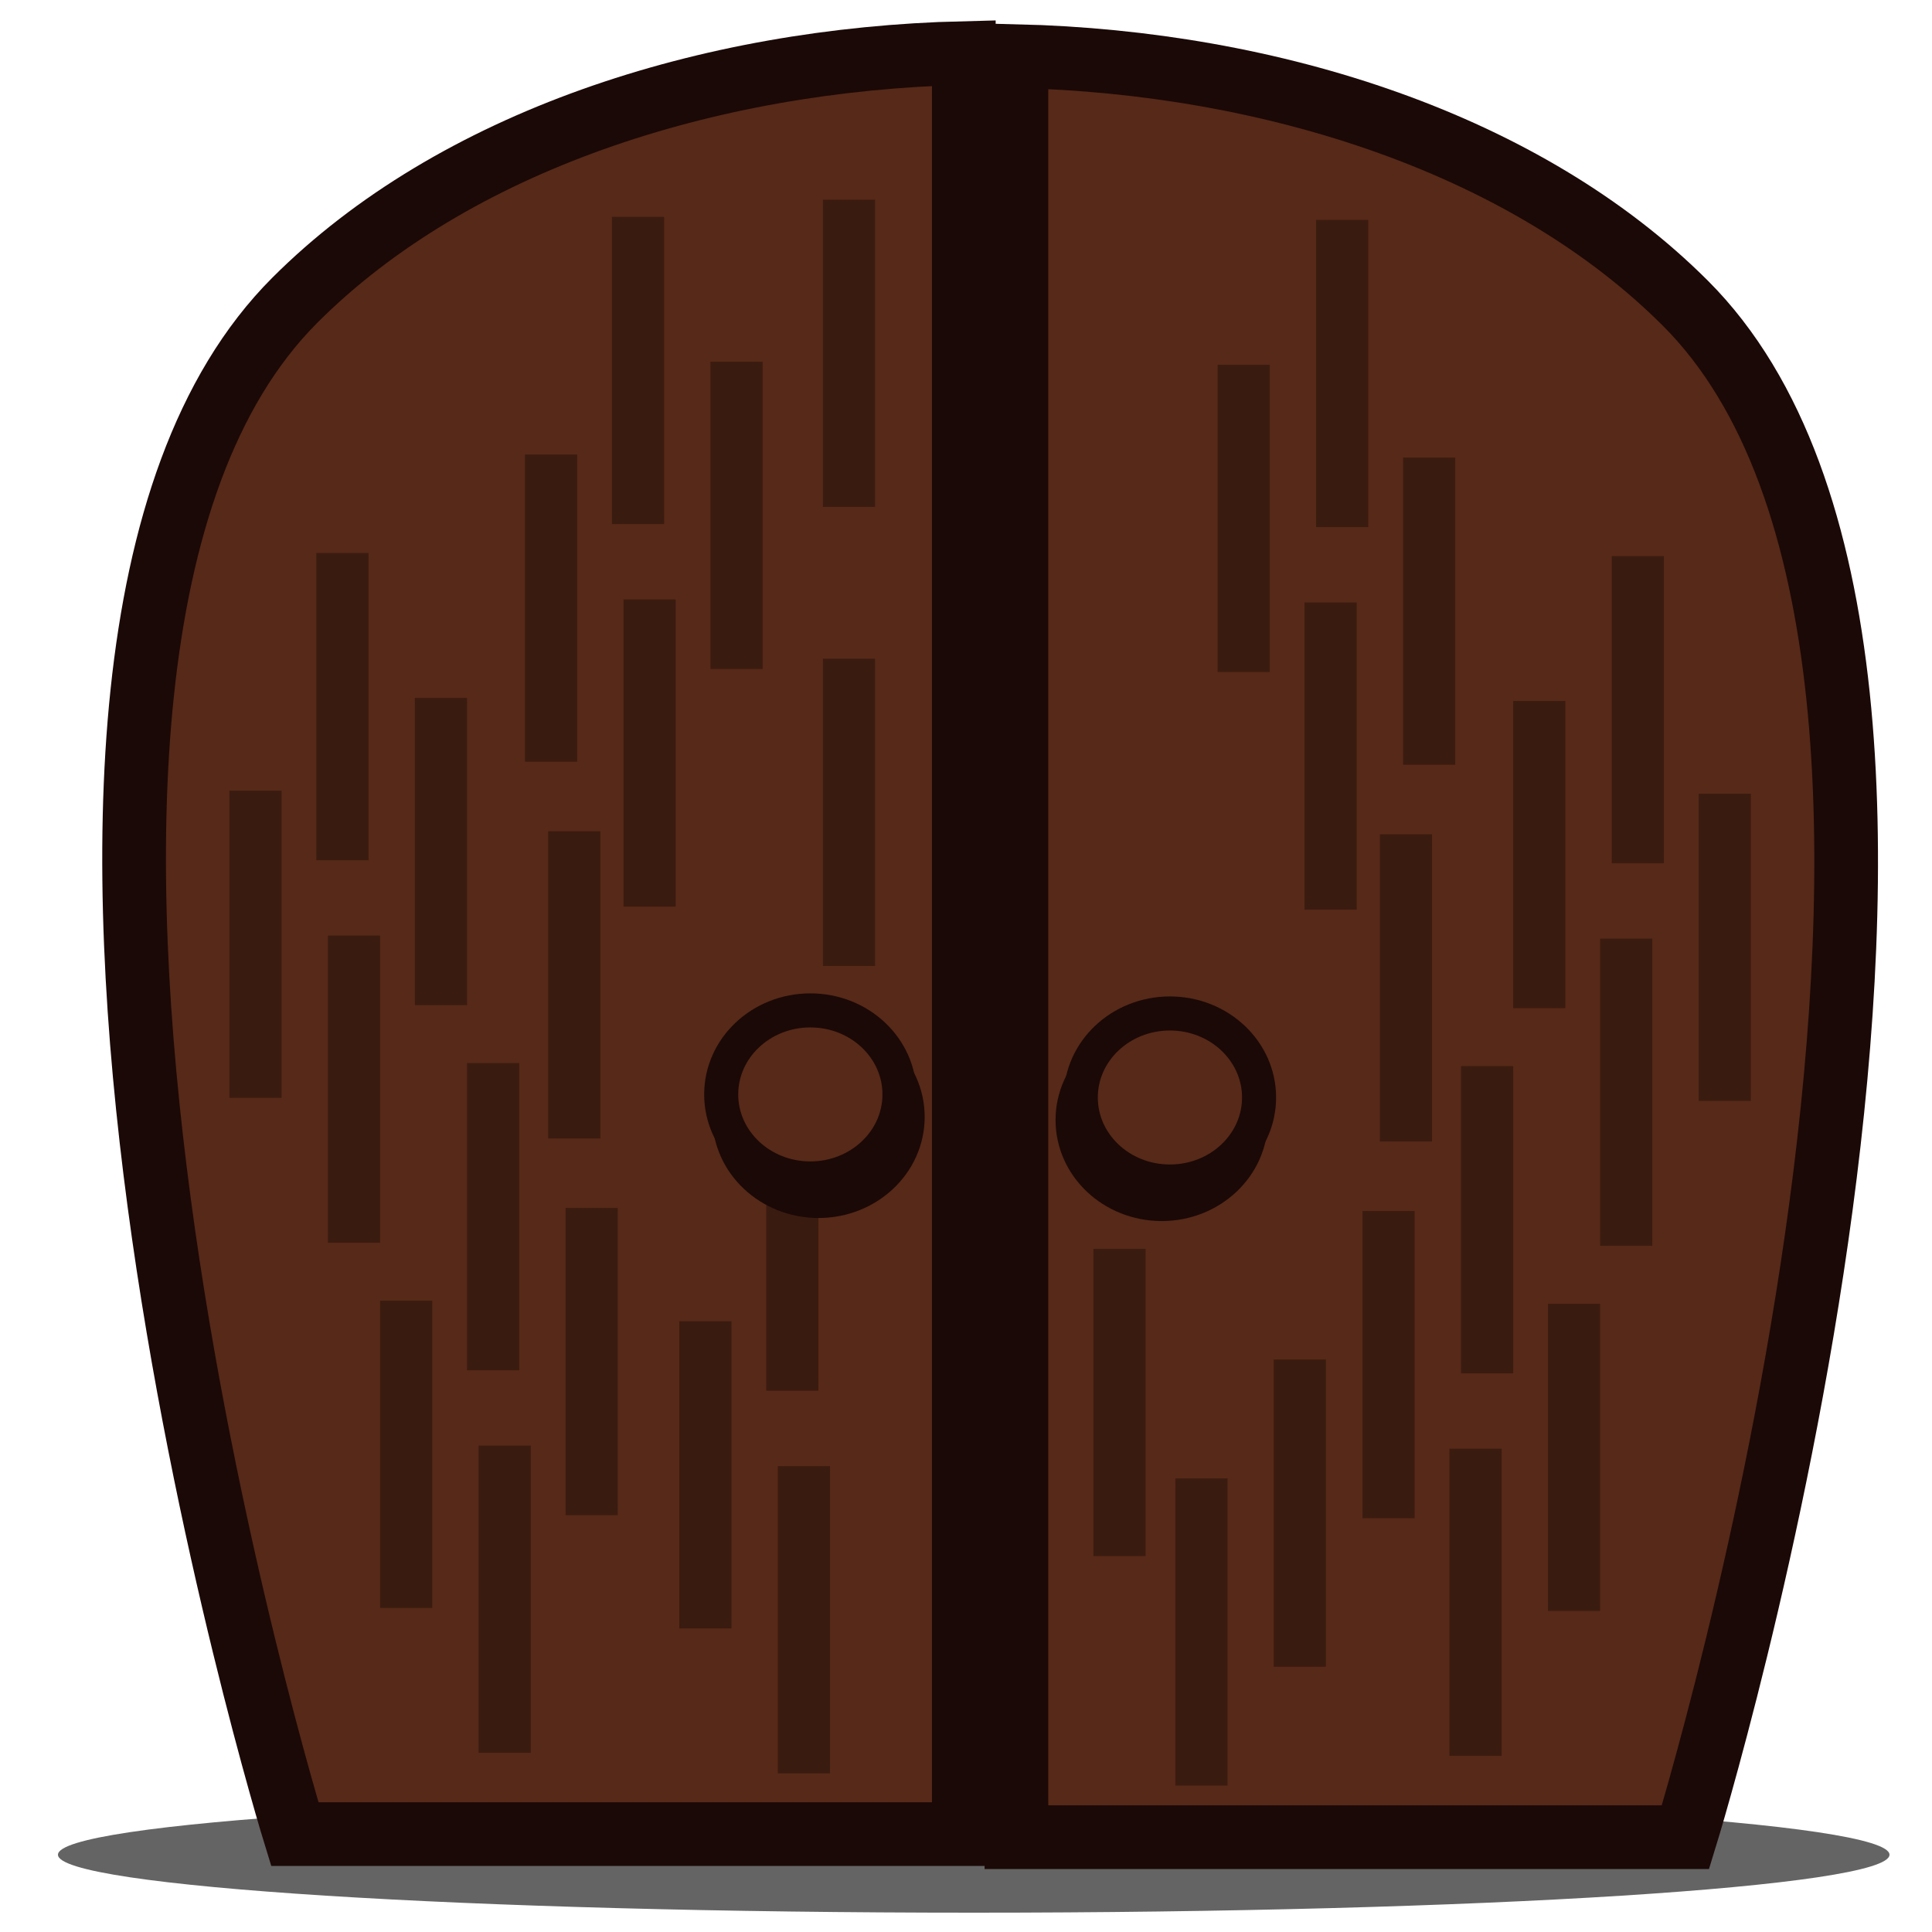
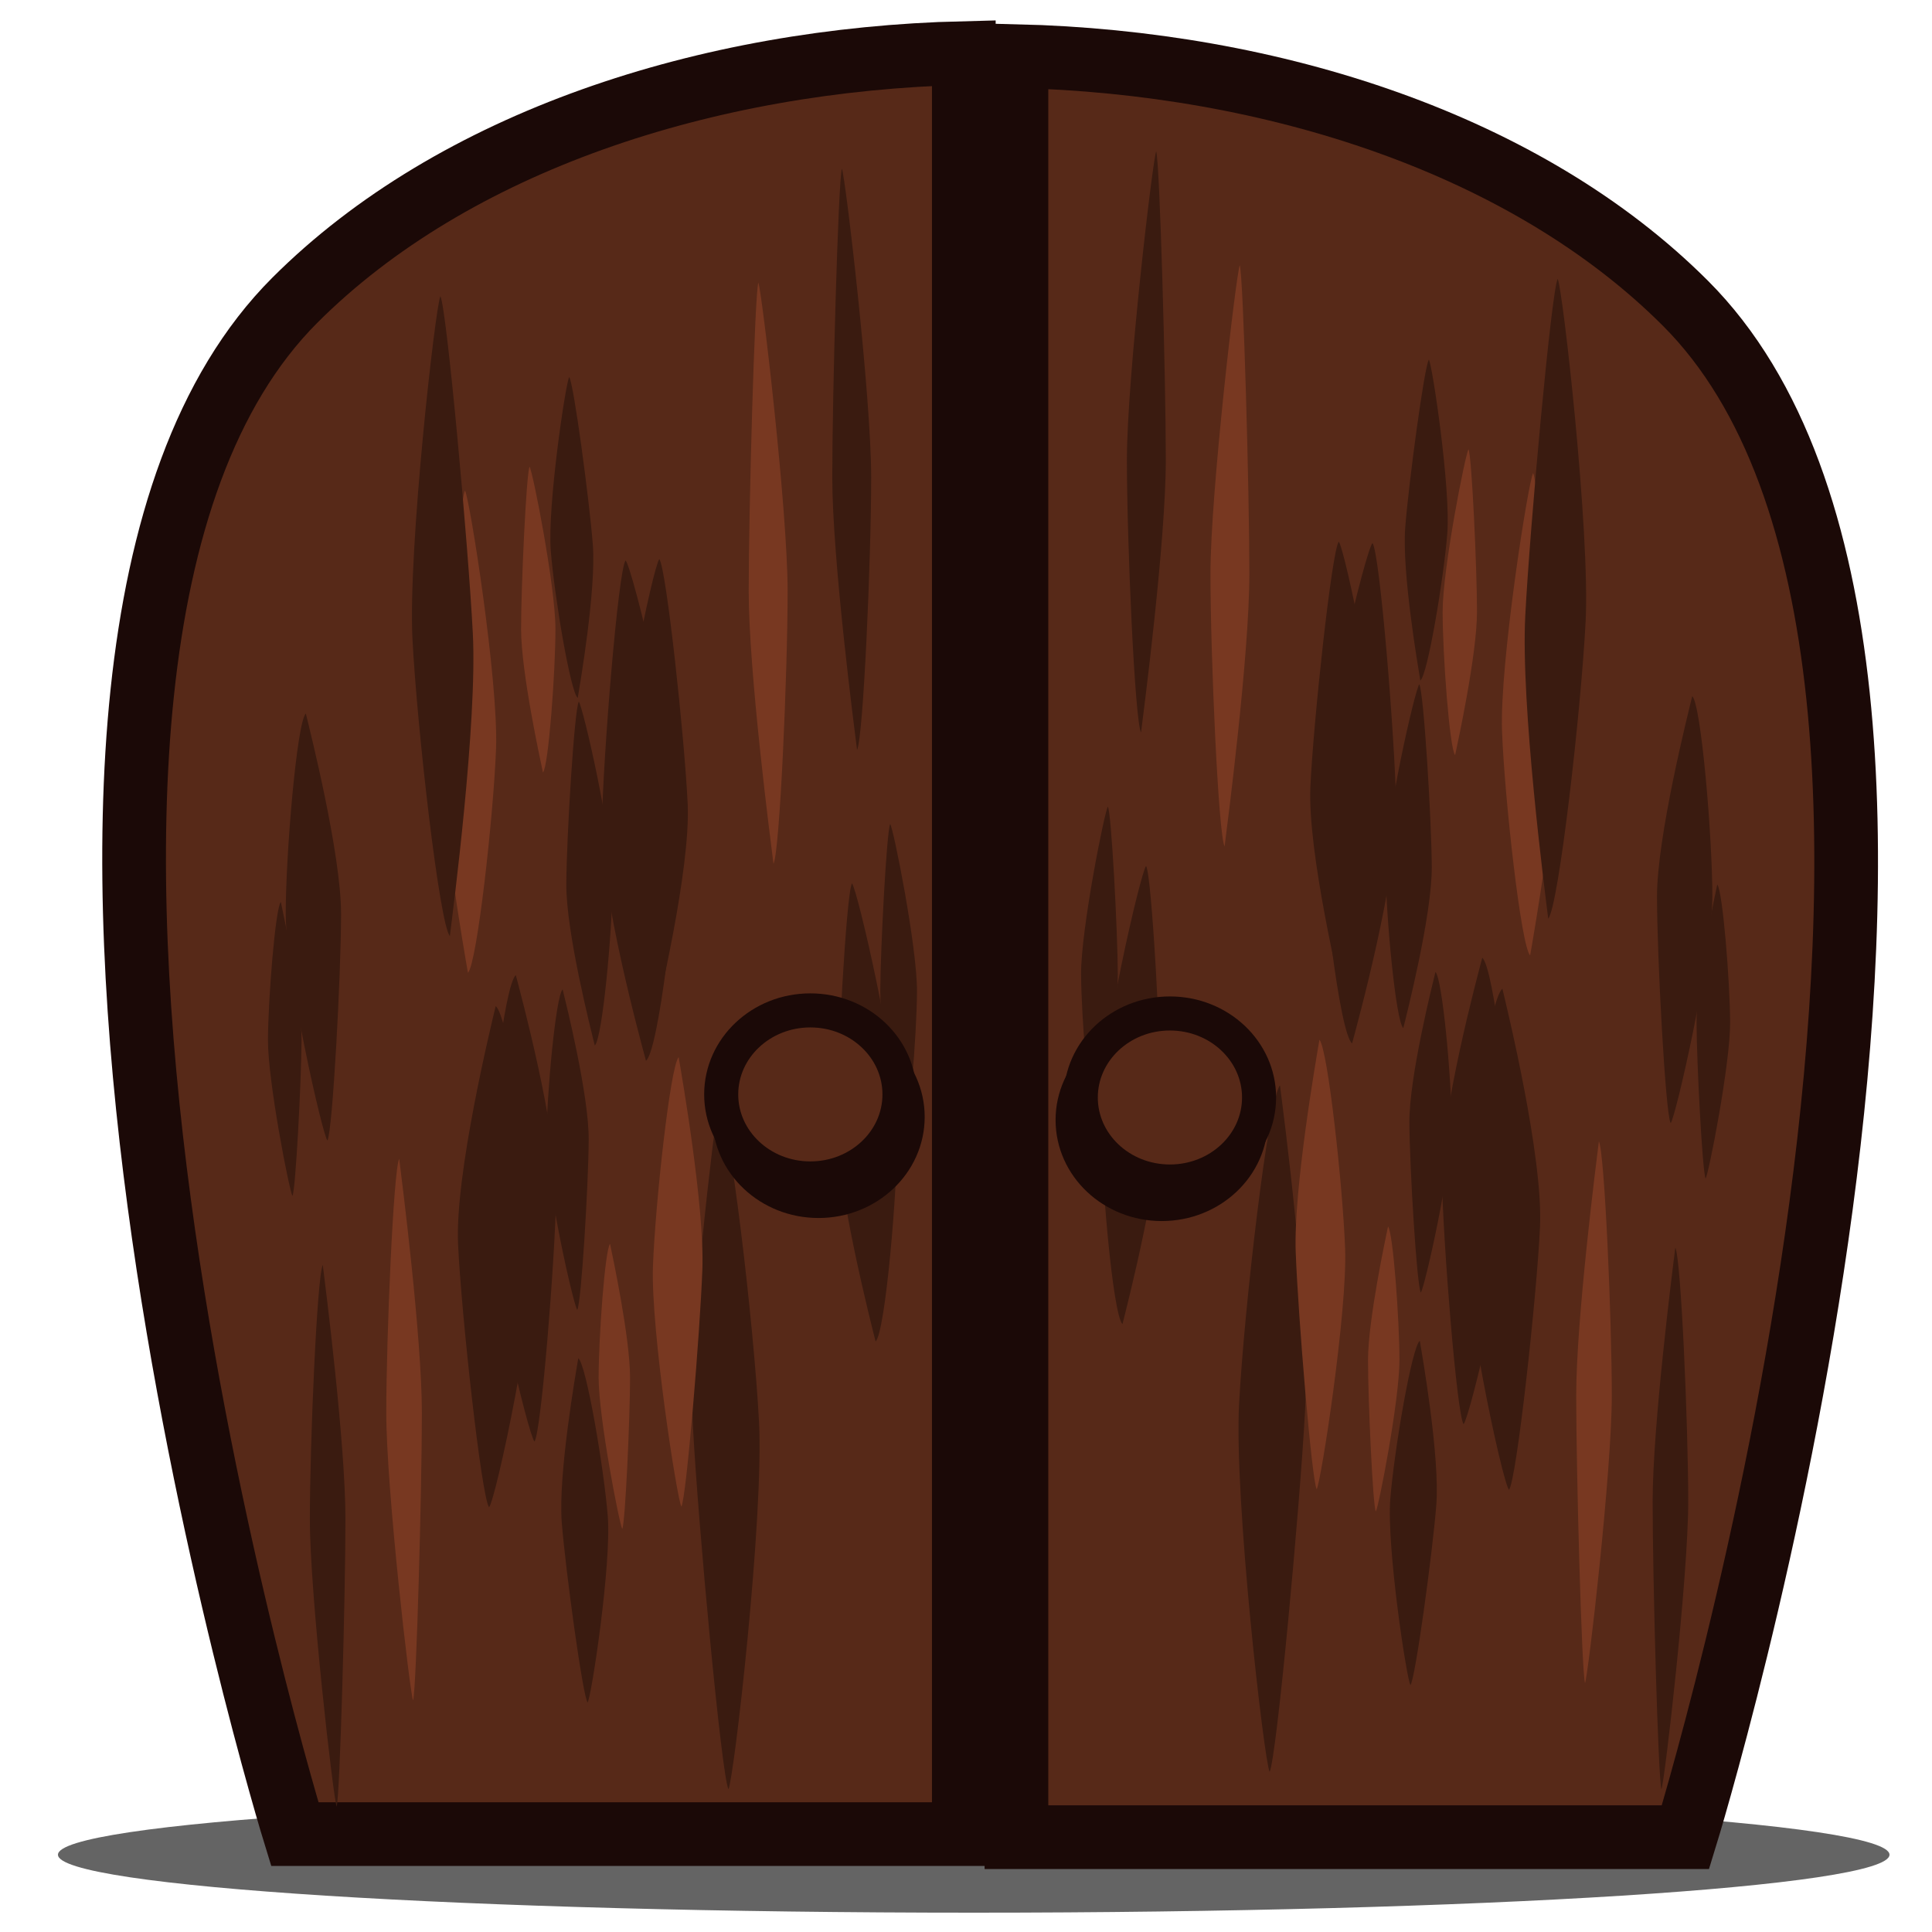
- <svg xmlns="http://www.w3.org/2000/svg" width="377.953" height="377.953" viewBox="0 0 100 100" version="1.1" id="svg1">
-   <defs id="defs1" />
+ <svg xmlns="http://www.w3.org/2000/svg" width="377.953" height="377.953" viewBox="0 0 100 100" version="1.1" id="svg1" xml:space="preserve">
+   <defs id="defs1">
+     <linearGradient id="linearGradient13895">
+       <stop style="stop-color:#000000;stop-opacity:1;" offset="0" id="stop13893" />
+     </linearGradient>
+     <filter style="color-interpolation-filters:sRGB;" id="filter14269" x="-0.312" y="-0.296" width="1.623" height="1.592">
+       <feGaussianBlur stdDeviation="0.205" result="blur" id="feGaussianBlur14263" />
+       <feComposite in="SourceGraphic" in2="blur" operator="in" result="composite1" id="feComposite14265" />
+       <feComposite in="composite1" in2="composite1" operator="in" result="composite2" id="feComposite14267" />
+     </filter>
+     <filter style="color-interpolation-filters:sRGB;" id="filter14269-5" x="-0.312" y="-0.296" width="1.623" height="1.592">
+       <feGaussianBlur stdDeviation="0.205" result="blur" id="feGaussianBlur14263-6" />
+       <feComposite in="SourceGraphic" in2="blur" operator="in" result="composite1" id="feComposite14265-2" />
+       <feComposite in="composite1" in2="composite1" operator="in" result="composite2" id="feComposite14267-9" />
+     </filter>
+   </defs>
  <g id="layer1">
    <ellipse style="fill:#000000;fill-opacity:0.608;stroke:none;stroke-width:1.763;stroke-dasharray:none;stroke-opacity:1" id="path28" cx="50.4" cy="96" rx="47.4" ry="3" />
    <rect style="fill:#3a1b10;fill-opacity:1;stroke:none;stroke-width:1.763;stroke-dasharray:none;stroke-opacity:1" id="rect40" width="2.7" height="15.9" x="44.761" y="63.586" />
    <path id="rect1" style="fill:#572918;fill-opacity:1;stroke:#1b0907;stroke-width:3.297;stroke-dasharray:none;stroke-opacity:1" d="M 49.887,2.746 C 36.583,3.066 23.469,7.331 15.258,15.542 c -18.713,18.713 0,79.392 0,79.392 h 34.629 z" />
-     <rect style="fill:#3a1b10;fill-opacity:1;stroke:none;stroke-width:1.763;stroke-dasharray:none;stroke-opacity:1" id="rect41" width="2.7" height="15.9" x="40.261" y="75.886" />
-     <rect style="fill:#3a1b10;fill-opacity:1;stroke:none;stroke-width:1.763;stroke-dasharray:none;stroke-opacity:1" id="rect42" width="2.7" height="15.9" x="39.661" y="56.086" />
+     <g id="g25" transform="matrix(-1.093359,0,0,-1.048761,62.62759,106.803)">
+       <path id="path1" style="fill:#3a1b10;fill-opacity:1;stroke-width:1.634;stroke-linecap:round" d="m 34.126,27.451 c -0.305,0.35 -2.284,9.847 -2.13,13.302 0.154,3.456 1.215,10.964 1.819,11.427 0.221,-0.972 1.933,-8.292 1.78,-11.747 -0.154,-3.456 -1.108,-12.498 -1.468,-12.982 z" />
+       <path id="path3" style="fill:#783821;fill-opacity:1;stroke-width:1.351;stroke-linecap:round" d="M 35.269,77.626 C 35.053,77.299 33.677,68.223 33.797,64.89 33.918,61.558 34.696,54.291 35.127,53.825 c 0.154,0.929 1.348,7.918 1.227,11.25 -0.12,3.333 -0.828,12.072 -1.086,12.551 z" />
+       <path id="path4" style="fill:#3a1b10;fill-opacity:1;stroke-width:1.056;stroke-linecap:round" d="m 29.88,67.207 c -0.193,-0.223 -1.611,-6.632 -1.598,-9.015 0.013,-2.383 0.484,-7.603 0.84,-7.956 0.156,0.655 1.363,5.584 1.349,7.967 -0.013,2.383 -0.384,8.65 -0.591,9.004 z" />
+       <path id="path8" style="fill:#3a1b10;fill-opacity:1;stroke-width:1.634;stroke-linecap:round" d="m 27.665,74.179 c -0.314,-0.334 -2.543,-9.719 -2.481,-13.18 0.062,-3.461 0.924,-11.021 1.515,-11.516 0.246,0.96 2.151,8.183 2.09,11.645 -0.062,3.461 -0.776,12.547 -1.123,13.051 z" />
+       <path id="path16" style="fill:#3a1b10;fill-opacity:1;stroke-width:1.259;stroke-linecap:round" d="m 17.425,93.513 c -0.163,-0.375 -1.387,-11.2 -1.387,-15.229 0,-4.029 0.371,-12.859 0.669,-13.459 0.134,1.106 1.173,9.43 1.173,13.459 0,4.029 -0.282,14.629 -0.455,15.229 z" />
+       <path id="path20" style="fill:#783821;fill-opacity:1;stroke-width:1.259;stroke-linecap:round" d="m 21.381,87.891 c -0.163,-0.375 -1.387,-11.2 -1.387,-15.229 0,-4.029 0.371,-12.859 0.669,-13.459 0.134,1.106 1.173,9.43 1.173,13.459 0,4.029 -0.282,14.629 -0.455,15.229 z" />
+       <path id="path21" style="fill:#3a1b10;fill-opacity:1;stroke-width:1.395;stroke-linecap:round" d="m 16.947,58.241 c -0.254,-0.296 -2.158,-8.828 -2.158,-12.004 0,-3.176 0.577,-10.136 1.04,-10.609 0.209,0.872 1.825,7.433 1.825,10.609 0,3.176 -0.438,11.531 -0.707,12.004 z" />
+       <path id="path22" style="fill:#3a1b10;fill-opacity:1;stroke-width:0.901;stroke-linecap:round" d="m 15.139,61.172 c -0.153,-0.204 -1.28,-6.083 -1.27,-8.269 0.011,-2.186 0.385,-6.974 0.667,-7.297 0.124,0.601 1.083,5.122 1.072,7.308 -0.011,2.186 -0.305,7.934 -0.47,8.259 z" />
+       <path id="path23" style="fill:#783821;fill-opacity:1;stroke-width:0.859;stroke-linecap:round" d="m 32.21,78.804 c -0.144,-0.197 -1.225,-5.892 -1.225,-8.012 0,-2.12 0.328,-6.765 0.591,-7.081 0.119,0.582 1.036,4.961 1.036,7.081 0,2.12 -0.249,7.696 -0.402,8.012 z" />
+       <path id="path24" style="fill:#3a1b10;fill-opacity:1;stroke-width:1.056;stroke-linecap:round" d="m 29.463,17.811 c -0.176,0.249 -1.136,6.826 -0.955,9.196 0.181,2.369 1.017,7.497 1.396,7.798 0.109,-0.674 0.963,-5.749 0.781,-8.118 -0.181,-2.369 -0.992,-8.553 -1.223,-8.875 z" />
+       <path id="path25" style="fill:#3a1b10;fill-opacity:1;stroke-width:1.784;stroke-linecap:round" d="m 22.796,13.531 c -0.255,0.469 -1.687,13.416 -1.447,18.157 0.24,4.741 1.395,15.069 1.935,15.725 0.162,-1.325 1.429,-11.297 1.189,-16.038 -0.24,-4.741 -1.349,-17.167 -1.678,-17.844 z" />
+     </g>
    <ellipse style="fill:#572918;fill-opacity:1;stroke:#1b0907;stroke-width:1.763;stroke-dasharray:none;stroke-opacity:1" id="ellipse14" cx="42.366" cy="57.813" rx="4.614" ry="4.349" />
    <ellipse style="fill:#572918;fill-opacity:1;stroke:#1b0907;stroke-width:1.763;stroke-dasharray:none;stroke-opacity:1" id="path2" cx="41.943" cy="56.647" rx="4.614" ry="4.349" />
-     <rect style="fill:#3a1b10;fill-opacity:1;stroke:none;stroke-width:1.763;stroke-dasharray:none;stroke-opacity:1" id="rect2" width="2.7" height="15.9" x="29.275" y="62.525" />
-     <rect style="fill:#3a1b10;fill-opacity:1;stroke:none;stroke-width:1.763;stroke-dasharray:none;stroke-opacity:1" id="rect3" width="2.7" height="15.9" x="24.775" y="74.825" />
-     <rect style="fill:#3a1b10;fill-opacity:1;stroke:none;stroke-width:1.763;stroke-dasharray:none;stroke-opacity:1" id="rect4" width="2.7" height="15.9" x="24.175" y="55.025" />
-     <rect style="fill:#3a1b10;fill-opacity:1;stroke:none;stroke-width:1.763;stroke-dasharray:none;stroke-opacity:1" id="rect5" width="2.7" height="15.9" x="19.675" y="67.325" />
-     <rect style="fill:#3a1b10;fill-opacity:1;stroke:none;stroke-width:1.763;stroke-dasharray:none;stroke-opacity:1" id="rect6" width="2.7" height="15.9" x="21.475" y="36.125" />
-     <rect style="fill:#3a1b10;fill-opacity:1;stroke:none;stroke-width:1.763;stroke-dasharray:none;stroke-opacity:1" id="rect7" width="2.7" height="15.9" x="16.975" y="48.425" />
-     <rect style="fill:#3a1b10;fill-opacity:1;stroke:none;stroke-width:1.763;stroke-dasharray:none;stroke-opacity:1" id="rect8" width="2.7" height="15.9" x="16.375" y="28.625" />
-     <rect style="fill:#3a1b10;fill-opacity:1;stroke:none;stroke-width:1.763;stroke-dasharray:none;stroke-opacity:1" id="rect9" width="2.7" height="15.9" x="11.875" y="40.925" />
-     <rect style="fill:#3a1b10;fill-opacity:1;stroke:none;stroke-width:1.763;stroke-dasharray:none;stroke-opacity:1" id="rect10" width="2.7" height="15.9" x="36.775" y="18.725" />
-     <rect style="fill:#3a1b10;fill-opacity:1;stroke:none;stroke-width:1.763;stroke-dasharray:none;stroke-opacity:1" id="rect11" width="2.7" height="15.9" x="32.275" y="31.025" />
-     <rect style="fill:#3a1b10;fill-opacity:1;stroke:none;stroke-width:1.763;stroke-dasharray:none;stroke-opacity:1" id="rect12" width="2.7" height="15.9" x="31.675" y="11.225" />
-     <rect style="fill:#3a1b10;fill-opacity:1;stroke:none;stroke-width:1.763;stroke-dasharray:none;stroke-opacity:1" id="rect13" width="2.7" height="15.9" x="27.175" y="23.525" />
-     <rect style="fill:#3a1b10;fill-opacity:1;stroke:none;stroke-width:1.763;stroke-dasharray:none;stroke-opacity:1" id="rect14" width="2.7" height="15.9" x="28.375" y="43.025" />
-     <g id="g28" transform="matrix(-1,0,0,1,99.85207,-3.545834)">
-       <path id="path14" style="fill:#572918;fill-opacity:1;stroke:#1b0907;stroke-width:3.297;stroke-dasharray:none;stroke-opacity:1" d="M 47.242,6.45 C 33.937,6.77 20.823,11.035 12.612,19.246 c -18.713,18.713 0,79.392 0,79.392 H 47.242 Z" />
-       <ellipse style="fill:#572918;fill-opacity:1;stroke:#1b0907;stroke-width:1.763;stroke-dasharray:none;stroke-opacity:1" id="ellipse15" cx="39.721" cy="61.517" rx="4.614" ry="4.349" />
-       <ellipse style="fill:#572918;fill-opacity:1;stroke:#1b0907;stroke-width:1.763;stroke-dasharray:none;stroke-opacity:1" id="ellipse16" cx="39.297" cy="60.352" rx="4.614" ry="4.349" />
-       <rect style="fill:#3a1b10;fill-opacity:1;stroke:none;stroke-width:1.763;stroke-dasharray:none;stroke-opacity:1" id="rect16" width="2.7" height="15.9" x="26.629" y="66.229" />
-       <rect style="fill:#3a1b10;fill-opacity:1;stroke:none;stroke-width:1.763;stroke-dasharray:none;stroke-opacity:1" id="rect17" width="2.7" height="15.9" x="22.129" y="78.529" />
-       <rect style="fill:#3a1b10;fill-opacity:1;stroke:none;stroke-width:1.763;stroke-dasharray:none;stroke-opacity:1" id="rect18" width="2.7" height="15.9" x="21.529" y="58.729" />
-       <rect style="fill:#3a1b10;fill-opacity:1;stroke:none;stroke-width:1.763;stroke-dasharray:none;stroke-opacity:1" id="rect19" width="2.7" height="15.9" x="17.029" y="71.029" />
-       <rect style="fill:#3a1b10;fill-opacity:1;stroke:none;stroke-width:1.763;stroke-dasharray:none;stroke-opacity:1" id="rect20" width="2.7" height="15.9" x="18.829" y="39.829" />
-       <rect style="fill:#3a1b10;fill-opacity:1;stroke:none;stroke-width:1.763;stroke-dasharray:none;stroke-opacity:1" id="rect21" width="2.7" height="15.9" x="14.329" y="52.129" />
-       <rect style="fill:#3a1b10;fill-opacity:1;stroke:none;stroke-width:1.763;stroke-dasharray:none;stroke-opacity:1" id="rect22" width="2.7" height="15.9" x="13.729" y="32.329" />
-       <rect style="fill:#3a1b10;fill-opacity:1;stroke:none;stroke-width:1.763;stroke-dasharray:none;stroke-opacity:1" id="rect23" width="2.7" height="15.9" x="9.229" y="44.629" />
-       <rect style="fill:#3a1b10;fill-opacity:1;stroke:none;stroke-width:1.763;stroke-dasharray:none;stroke-opacity:1" id="rect24" width="2.7" height="15.9" x="34.129" y="22.429" />
-       <rect style="fill:#3a1b10;fill-opacity:1;stroke:none;stroke-width:1.763;stroke-dasharray:none;stroke-opacity:1" id="rect25" width="2.7" height="15.9" x="29.629" y="34.729" />
-       <rect style="fill:#3a1b10;fill-opacity:1;stroke:none;stroke-width:1.763;stroke-dasharray:none;stroke-opacity:1" id="rect26" width="2.7" height="15.9" x="29.029" y="14.929" />
-       <rect style="fill:#3a1b10;fill-opacity:1;stroke:none;stroke-width:1.763;stroke-dasharray:none;stroke-opacity:1" id="rect27" width="2.7" height="15.9" x="24.529" y="27.229" />
-       <rect style="fill:#3a1b10;fill-opacity:1;stroke:none;stroke-width:1.763;stroke-dasharray:none;stroke-opacity:1" id="rect28" width="2.7" height="15.9" x="25.729" y="46.729" />
+     <path id="path14" style="fill:#572918;fill-opacity:1;stroke:#1b0907;stroke-width:3.297;stroke-dasharray:none;stroke-opacity:1" d="m 52.611,2.904 c 13.305,0.32 26.419,4.585 34.629,12.796 18.713,18.713 0,79.392 0,79.392 H 52.611 Z" />
+     <g id="g37" transform="matrix(1.093359,0,0,-1.048761,40.79267,105.903)">
+       <path id="path26" style="fill:#3a1b10;fill-opacity:1;stroke-width:1.634;stroke-linecap:round" d="m 34.126,27.451 c -0.305,0.35 -2.284,9.847 -2.13,13.302 0.154,3.456 1.215,10.964 1.819,11.427 0.221,-0.972 1.933,-8.292 1.78,-11.747 -0.154,-3.456 -1.108,-12.498 -1.468,-12.982 z" />
+       <path id="path27" style="fill:#783821;fill-opacity:1;stroke-width:1.351;stroke-linecap:round" d="M 35.269,77.626 C 35.053,77.299 33.677,68.223 33.797,64.89 33.918,61.558 34.696,54.291 35.127,53.825 c 0.154,0.929 1.348,7.918 1.227,11.25 -0.12,3.333 -0.828,12.072 -1.086,12.551 z" />
+       <path id="path29" style="fill:#3a1b10;fill-opacity:1;stroke-width:1.056;stroke-linecap:round" d="m 29.88,67.207 c -0.193,-0.223 -1.611,-6.632 -1.598,-9.015 0.013,-2.383 0.484,-7.603 0.84,-7.956 0.156,0.655 1.363,5.584 1.349,7.967 -0.013,2.383 -0.384,8.65 -0.591,9.004 z" />
+       <path id="path30" style="fill:#3a1b10;fill-opacity:1;stroke-width:1.634;stroke-linecap:round" d="m 27.665,74.179 c -0.314,-0.334 -2.543,-9.719 -2.481,-13.18 0.062,-3.461 0.924,-11.021 1.515,-11.516 0.246,0.96 2.151,8.183 2.09,11.645 -0.062,3.461 -0.776,12.547 -1.123,13.051 z" />
+       <path id="path31" style="fill:#3a1b10;fill-opacity:1;stroke-width:1.259;stroke-linecap:round" d="m 17.425,93.513 c -0.163,-0.375 -1.387,-11.2 -1.387,-15.229 0,-4.029 0.371,-12.859 0.669,-13.459 0.134,1.106 1.173,9.43 1.173,13.459 0,4.029 -0.282,14.629 -0.455,15.229 z" />
+       <path id="path32" style="fill:#783821;fill-opacity:1;stroke-width:1.259;stroke-linecap:round" d="m 21.381,87.891 c -0.163,-0.375 -1.387,-11.2 -1.387,-15.229 0,-4.029 0.371,-12.859 0.669,-13.459 0.134,1.106 1.173,9.43 1.173,13.459 0,4.029 -0.282,14.629 -0.455,15.229 z" />
+       <path id="path33" style="fill:#3a1b10;fill-opacity:1;stroke-width:1.395;stroke-linecap:round" d="m 16.947,58.241 c -0.254,-0.296 -2.158,-8.828 -2.158,-12.004 0,-3.176 0.577,-10.136 1.04,-10.609 0.209,0.872 1.825,7.433 1.825,10.609 0,3.176 -0.438,11.531 -0.707,12.004 z" />
+       <path id="path34" style="fill:#3a1b10;fill-opacity:1;stroke-width:0.901;stroke-linecap:round" d="m 15.139,61.172 c -0.153,-0.204 -1.28,-6.083 -1.27,-8.269 0.011,-2.186 0.385,-6.974 0.667,-7.297 0.124,0.601 1.083,5.122 1.072,7.308 -0.011,2.186 -0.305,7.934 -0.47,8.259 z" />
+       <path id="path35" style="fill:#783821;fill-opacity:1;stroke-width:0.859;stroke-linecap:round" d="m 32.21,78.804 c -0.144,-0.197 -1.225,-5.892 -1.225,-8.012 0,-2.12 0.328,-6.765 0.591,-7.081 0.119,0.582 1.036,4.961 1.036,7.081 0,2.12 -0.249,7.696 -0.402,8.012 z" />
+       <path id="path36" style="fill:#3a1b10;fill-opacity:1;stroke-width:1.056;stroke-linecap:round" d="m 29.463,17.811 c -0.176,0.249 -1.136,6.826 -0.955,9.196 0.181,2.369 1.017,7.497 1.396,7.798 0.109,-0.674 0.963,-5.749 0.781,-8.118 -0.181,-2.369 -0.992,-8.553 -1.223,-8.875 z" />
+       <path id="path37" style="fill:#3a1b10;fill-opacity:1;stroke-width:1.784;stroke-linecap:round" d="m 22.796,13.531 c -0.255,0.469 -1.687,13.416 -1.447,18.157 0.24,4.741 1.395,15.069 1.935,15.725 0.162,-1.325 1.429,-11.297 1.189,-16.038 -0.24,-4.741 -1.349,-17.167 -1.678,-17.844 z" />
    </g>
-     <rect style="fill:#3a1b10;fill-opacity:1;stroke:none;stroke-width:1.763;stroke-dasharray:none;stroke-opacity:1" id="rect43" width="2.7" height="15.9" x="35.161" y="68.386" />
-     <rect style="fill:#3a1b10;fill-opacity:1;stroke:none;stroke-width:1.763;stroke-dasharray:none;stroke-opacity:1" id="rect44" width="2.7" height="15.9" x="42.594" y="34.096" />
-     <rect style="fill:#3a1b10;fill-opacity:1;stroke:none;stroke-width:1.763;stroke-dasharray:none;stroke-opacity:1" id="rect45" width="2.7" height="15.9" x="42.594" y="10.337" />
-     <rect style="fill:#3a1b10;fill-opacity:1;stroke:none;stroke-width:1.763;stroke-dasharray:none;stroke-opacity:1" id="rect46" width="2.7" height="15.9" x="56.595" y="64.643" />
-     <rect style="fill:#3a1b10;fill-opacity:1;stroke:none;stroke-width:1.763;stroke-dasharray:none;stroke-opacity:1" id="rect47" width="2.7" height="15.9" x="60.837" y="76.522" />
-     <rect style="fill:#3a1b10;fill-opacity:1;stroke:none;stroke-width:1.763;stroke-dasharray:none;stroke-opacity:1" id="rect48" width="2.7" height="15.9" x="65.929" y="70.37" />
+     <ellipse style="fill:#572918;fill-opacity:1;stroke:#1b0907;stroke-width:1.763;stroke-dasharray:none;stroke-opacity:1" id="ellipse15" cx="-60.132" cy="57.971" rx="4.614" ry="4.349" transform="scale(-1,1)" />
+     <g id="g48" transform="matrix(-1,0,0,0.9774949,103.4203,1.20451)">
+       <path id="path38" style="fill:#3a1b10;fill-opacity:1;stroke-width:1.634;stroke-linecap:round" d="m 34.126,27.451 c -0.305,0.35 -2.284,9.847 -2.13,13.302 0.154,3.456 1.215,10.964 1.819,11.427 0.221,-0.972 1.933,-8.292 1.78,-11.747 -0.154,-3.456 -1.108,-12.498 -1.468,-12.982 z" />
+       <path id="path39" style="fill:#783821;fill-opacity:1;stroke-width:1.351;stroke-linecap:round" d="M 35.269,77.626 C 35.053,77.299 33.677,68.223 33.797,64.89 33.918,61.558 34.696,54.291 35.127,53.825 c 0.154,0.929 1.348,7.918 1.227,11.25 -0.12,3.333 -0.828,12.072 -1.086,12.551 z" />
+       <path id="path40" style="fill:#3a1b10;fill-opacity:1;stroke-width:1.056;stroke-linecap:round" d="m 29.88,67.207 c -0.193,-0.223 -1.611,-6.632 -1.598,-9.015 0.013,-2.383 0.484,-7.603 0.84,-7.956 0.156,0.655 1.363,5.584 1.349,7.967 -0.013,2.383 -0.384,8.65 -0.591,9.004 z" />
+       <path id="path41" style="fill:#3a1b10;fill-opacity:1;stroke-width:1.634;stroke-linecap:round" d="m 27.665,74.179 c -0.314,-0.334 -2.543,-9.719 -2.481,-13.18 0.062,-3.461 0.924,-11.021 1.515,-11.516 0.246,0.96 2.151,8.183 2.09,11.645 -0.062,3.461 -0.776,12.547 -1.123,13.051 z" />
+       <path id="path42" style="fill:#3a1b10;fill-opacity:1;stroke-width:1.259;stroke-linecap:round" d="m 17.425,93.513 c -0.163,-0.375 -1.387,-11.2 -1.387,-15.229 0,-4.029 0.371,-12.859 0.669,-13.459 0.134,1.106 1.173,9.43 1.173,13.459 0,4.029 -0.282,14.629 -0.455,15.229 z" />
+       <path id="path43" style="fill:#783821;fill-opacity:1;stroke-width:1.259;stroke-linecap:round" d="m 21.381,87.891 c -0.163,-0.375 -1.387,-11.2 -1.387,-15.229 0,-4.029 0.371,-12.859 0.669,-13.459 0.134,1.106 1.173,9.43 1.173,13.459 0,4.029 -0.282,14.629 -0.455,15.229 z" />
+       <path id="path44" style="fill:#3a1b10;fill-opacity:1;stroke-width:1.395;stroke-linecap:round" d="m 16.947,58.241 c -0.254,-0.296 -2.158,-8.828 -2.158,-12.004 0,-3.176 0.577,-10.136 1.04,-10.609 0.209,0.872 1.825,7.433 1.825,10.609 0,3.176 -0.438,11.531 -0.707,12.004 z" />
+       <path id="path45" style="fill:#3a1b10;fill-opacity:1;stroke-width:0.901;stroke-linecap:round" d="m 15.139,61.172 c -0.153,-0.204 -1.28,-6.083 -1.27,-8.269 0.011,-2.186 0.385,-6.974 0.667,-7.297 0.124,0.601 1.083,5.122 1.072,7.308 -0.011,2.186 -0.305,7.934 -0.47,8.259 z" />
+       <path id="path46" style="fill:#783821;fill-opacity:1;stroke-width:0.859;stroke-linecap:round" d="m 32.21,78.804 c -0.144,-0.197 -1.225,-5.892 -1.225,-8.012 0,-2.12 0.328,-6.765 0.591,-7.081 0.119,0.582 1.036,4.961 1.036,7.081 0,2.12 -0.249,7.696 -0.402,8.012 z" />
+       <path id="path47" style="fill:#3a1b10;fill-opacity:1;stroke-width:1.056;stroke-linecap:round" d="m 29.463,17.811 c -0.176,0.249 -1.136,6.826 -0.955,9.196 0.181,2.369 1.017,7.497 1.396,7.798 0.109,-0.674 0.963,-5.749 0.781,-8.118 -0.181,-2.369 -0.992,-8.553 -1.223,-8.875 z" />
+       <path id="path48" style="fill:#3a1b10;fill-opacity:1;stroke-width:1.784;stroke-linecap:round" d="m 22.796,13.531 c -0.255,0.469 -1.687,13.416 -1.447,18.157 0.24,4.741 1.395,15.069 1.935,15.725 0.162,-1.325 1.429,-11.297 1.189,-16.038 -0.24,-4.741 -1.349,-17.167 -1.678,-17.844 z" />
+     </g>
+     <ellipse style="fill:#572918;fill-opacity:1;stroke:#1b0907;stroke-width:1.763;stroke-dasharray:none;stroke-opacity:1" id="ellipse16" cx="-60.555" cy="56.806" rx="4.614" ry="4.349" transform="scale(-1,1)" />
+     <path id="path11" style="fill:#3a1b10;fill-opacity:1;stroke-width:1.072;stroke-linecap:round" d="m 192.121,-40.379 c -0.204,0.217 -6.083,1.812 -8.269,1.797 -2.186,-0.015 -6.974,-0.544 -7.297,-0.944 0.601,-0.176 5.122,-1.532 7.308,-1.517 2.186,0.015 7.934,0.432 8.259,0.665 z" />
+     <path id="path12" style="fill:#3a1b10;fill-opacity:1;stroke-width:0.839;stroke-linecap:round" d="m 209.728,-39.135 c -0.204,0.133 -6.083,1.108 -8.269,1.099 -2.186,-0.009 -6.974,-0.333 -7.297,-0.578 0.601,-0.107 5.122,-0.938 7.308,-0.928 2.186,0.009 7.934,0.264 8.259,0.407 z" />
+     <g id="g1" transform="matrix(1,0,0,0.9774949,0,2.10451)">
+       <path id="path15" style="fill:#3a1b10;fill-opacity:1;stroke-width:1.634;stroke-linecap:round" d="m 34.126,27.451 c -0.305,0.35 -2.284,9.847 -2.13,13.302 0.154,3.456 1.215,10.964 1.819,11.427 0.221,-0.972 1.933,-8.292 1.78,-11.747 -0.154,-3.456 -1.108,-12.498 -1.468,-12.982 z" />
+       <path id="path10" style="fill:#783821;fill-opacity:1;stroke-width:1.351;stroke-linecap:round" d="M 35.269,77.626 C 35.053,77.299 33.677,68.223 33.797,64.89 33.918,61.558 34.696,54.291 35.127,53.825 c 0.154,0.929 1.348,7.918 1.227,11.25 -0.12,3.333 -0.828,12.072 -1.086,12.551 z" />
+       <path id="path14-5" style="fill:#3a1b10;fill-opacity:1;stroke-width:1.056;stroke-linecap:round" d="m 29.88,67.207 c -0.193,-0.223 -1.611,-6.632 -1.598,-9.015 0.013,-2.383 0.484,-7.603 0.84,-7.956 0.156,0.655 1.363,5.584 1.349,7.967 -0.013,2.383 -0.384,8.65 -0.591,9.004 z" />
+       <path id="path13" style="fill:#3a1b10;fill-opacity:1;stroke-width:1.634;stroke-linecap:round" d="m 27.665,74.179 c -0.314,-0.334 -2.543,-9.719 -2.481,-13.18 0.062,-3.461 0.924,-11.021 1.515,-11.516 0.246,0.96 2.151,8.183 2.09,11.645 -0.062,3.461 -0.776,12.547 -1.123,13.051 z" />
+       <path id="path5" style="fill:#3a1b10;fill-opacity:1;stroke-width:1.259;stroke-linecap:round" d="m 17.425,93.513 c -0.163,-0.375 -1.387,-11.2 -1.387,-15.229 0,-4.029 0.371,-12.859 0.669,-13.459 0.134,1.106 1.173,9.43 1.173,13.459 0,4.029 -0.282,14.629 -0.455,15.229 z" />
+       <path id="path6" style="fill:#783821;fill-opacity:1;stroke-width:1.259;stroke-linecap:round" d="m 21.381,87.891 c -0.163,-0.375 -1.387,-11.2 -1.387,-15.229 0,-4.029 0.371,-12.859 0.669,-13.459 0.134,1.106 1.173,9.43 1.173,13.459 0,4.029 -0.282,14.629 -0.455,15.229 z" />
+       <path id="path7" style="fill:#3a1b10;fill-opacity:1;stroke-width:1.395;stroke-linecap:round" d="m 16.947,58.241 c -0.254,-0.296 -2.158,-8.828 -2.158,-12.004 0,-3.176 0.577,-10.136 1.04,-10.609 0.209,0.872 1.825,7.433 1.825,10.609 0,3.176 -0.438,11.531 -0.707,12.004 z" />
+       <path id="path9" style="fill:#3a1b10;fill-opacity:1;stroke-width:0.901;stroke-linecap:round" d="m 15.139,61.172 c -0.153,-0.204 -1.28,-6.083 -1.27,-8.269 0.011,-2.186 0.385,-6.974 0.667,-7.297 0.124,0.601 1.083,5.122 1.072,7.308 -0.011,2.186 -0.305,7.934 -0.47,8.259 z" />
+       <path id="path17" style="fill:#783821;fill-opacity:1;stroke-width:0.859;stroke-linecap:round" d="m 32.21,78.804 c -0.144,-0.197 -1.225,-5.892 -1.225,-8.012 0,-2.12 0.328,-6.765 0.591,-7.081 0.119,0.582 1.036,4.961 1.036,7.081 0,2.12 -0.249,7.696 -0.402,8.012 z" />
+       <path id="path18" style="fill:#3a1b10;fill-opacity:1;stroke-width:1.056;stroke-linecap:round" d="m 29.463,17.811 c -0.176,0.249 -1.136,6.826 -0.955,9.196 0.181,2.369 1.017,7.497 1.396,7.798 0.109,-0.674 0.963,-5.749 0.781,-8.118 -0.181,-2.369 -0.992,-8.553 -1.223,-8.875 z" />
+       <path id="path19" style="fill:#3a1b10;fill-opacity:1;stroke-width:1.784;stroke-linecap:round" d="m 22.796,13.531 c -0.255,0.469 -1.687,13.416 -1.447,18.157 0.24,4.741 1.395,15.069 1.935,15.725 0.162,-1.325 1.429,-11.297 1.189,-16.038 -0.24,-4.741 -1.349,-17.167 -1.678,-17.844 z" />
+     </g>
  </g>
</svg>
